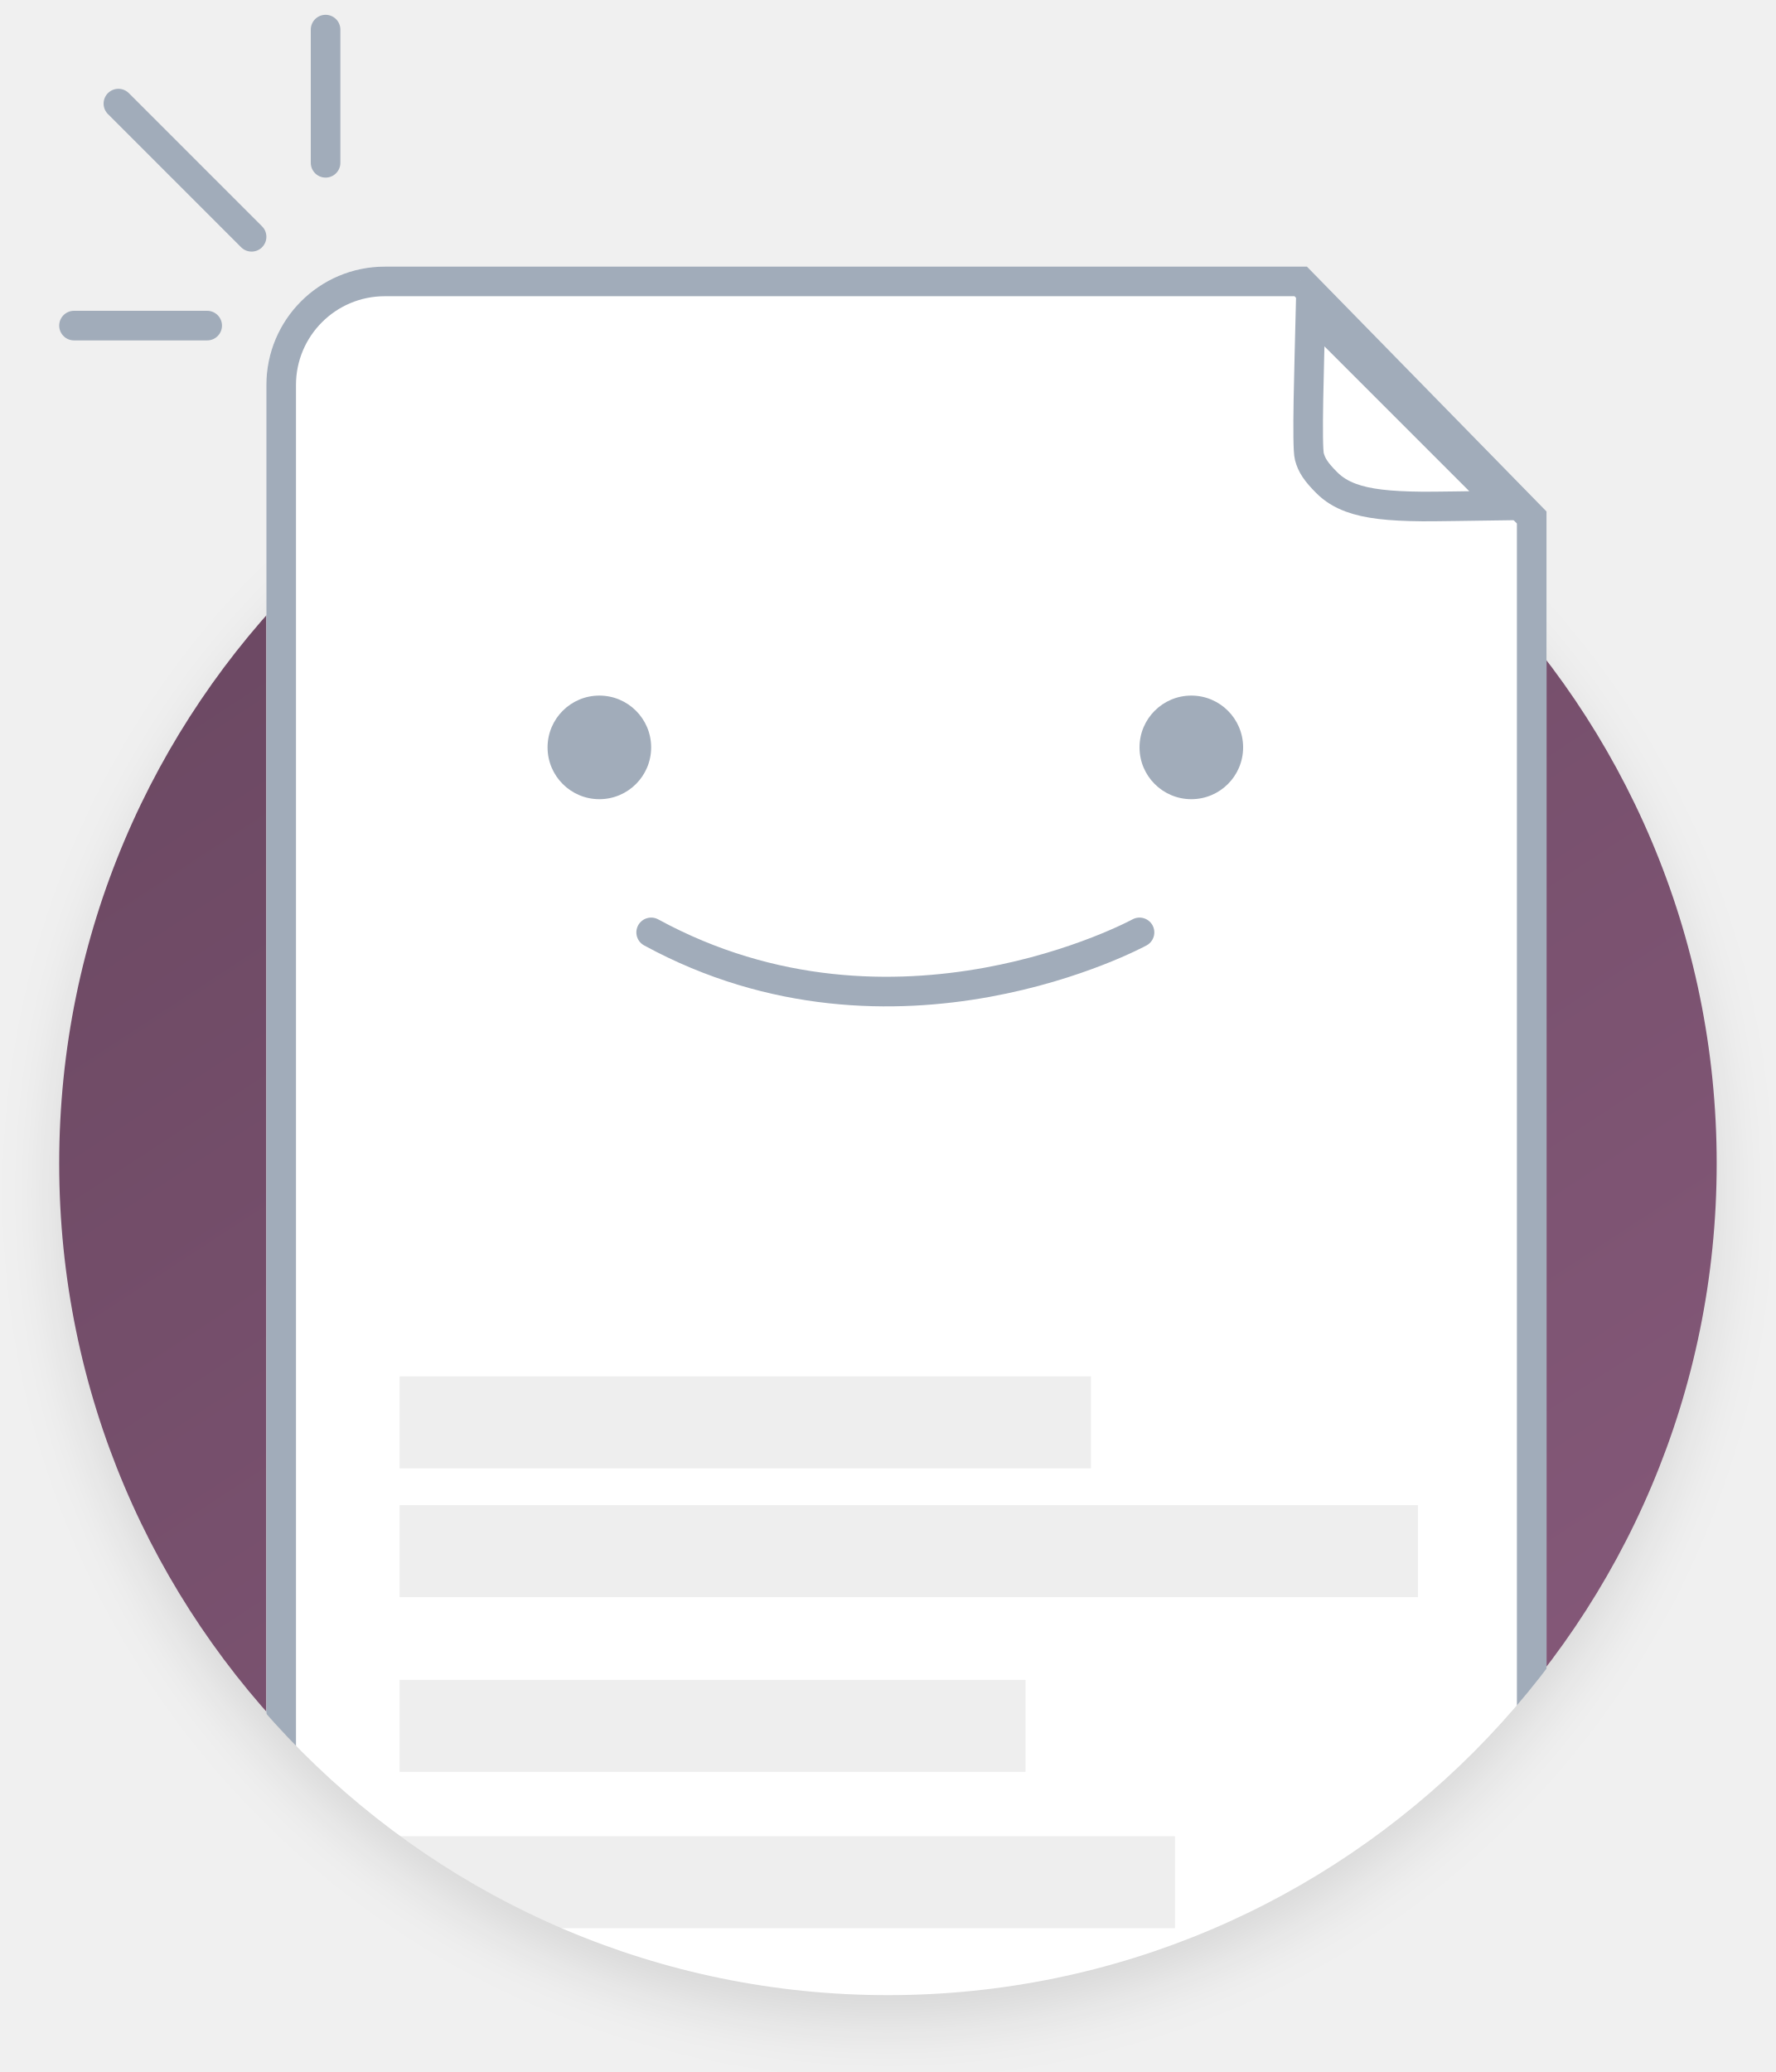
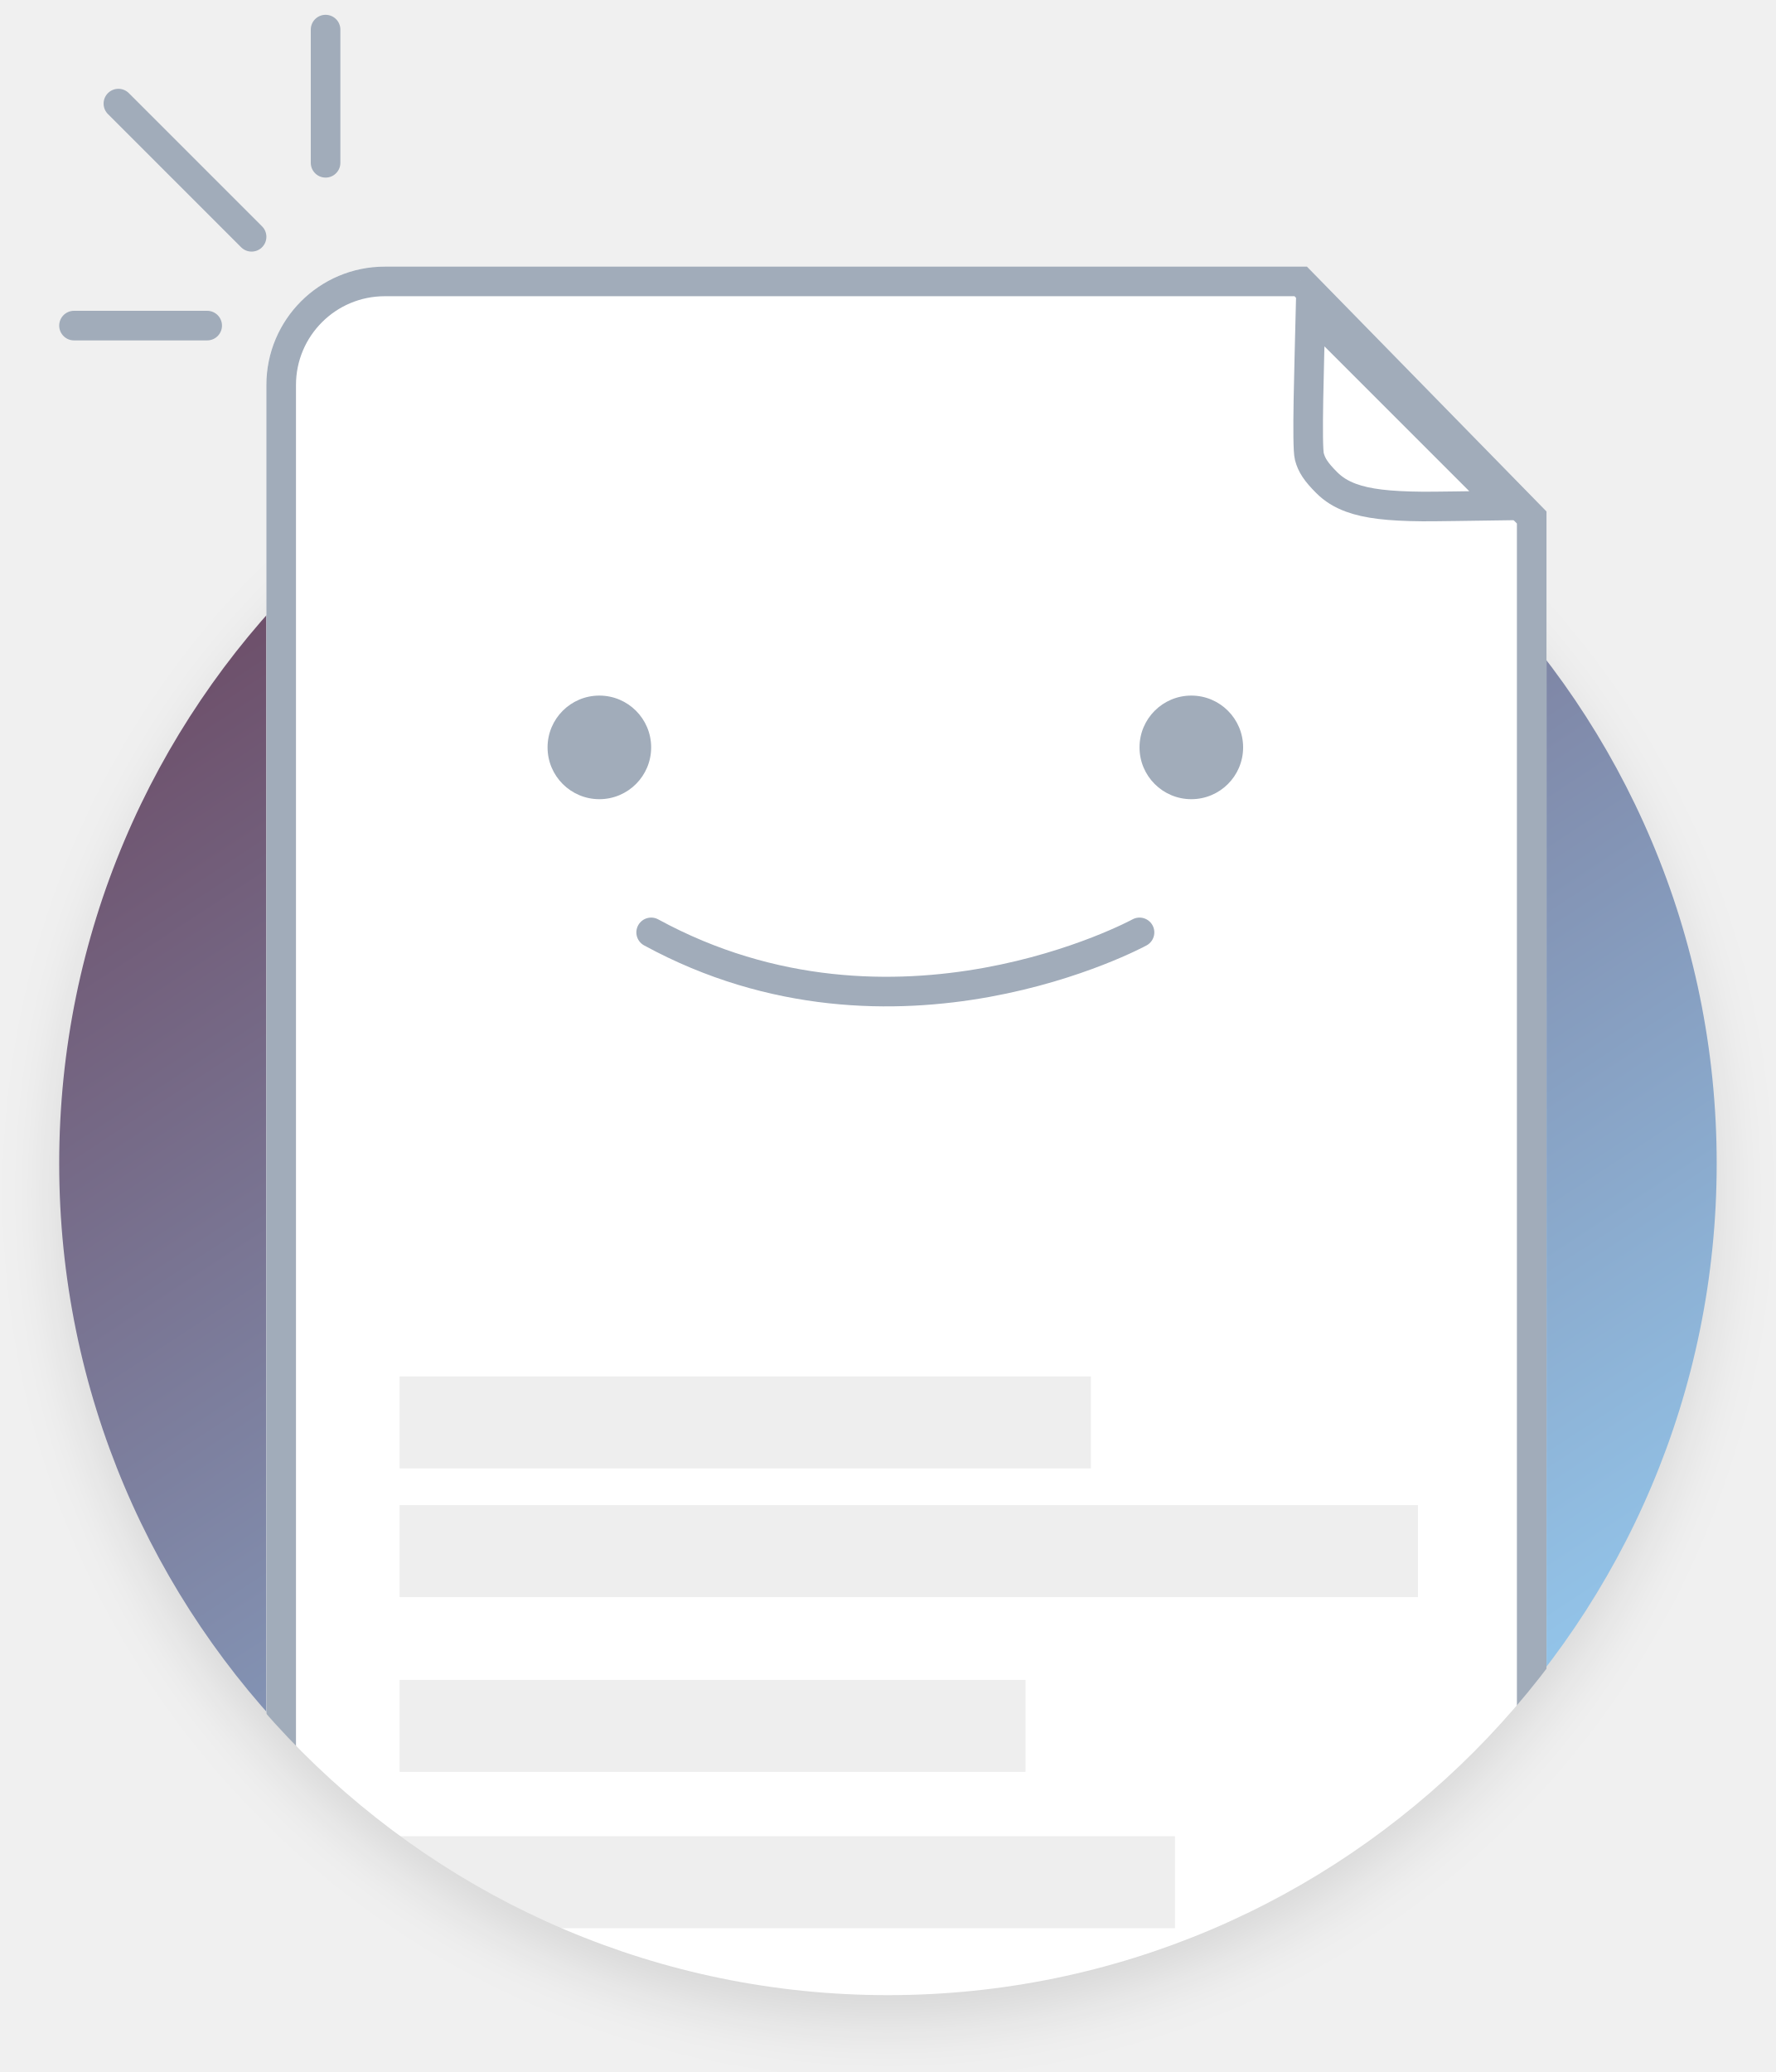
<svg xmlns="http://www.w3.org/2000/svg" xmlns:xlink="http://www.w3.org/1999/xlink" width="120" height="140" viewBox="0 0 120 140">
  <defs>
    <linearGradient id="empty_state_file_happy-c" x1="91.284%" x2="25.707%" y1="100%" y2="0%">
-       <stop offset="0%" stop-color="#875A7B" />
+       <stop offset="0%" stop-color="#99d8ff" />
      <stop offset="100%" stop-color="#6B4862" />
    </linearGradient>
    <circle id="empty_state_file_happy-b" cx="56" cy="76.614" r="56" />
    <filter id="empty_state_file_happy-a" width="112.5%" height="112.5%" x="-6.2%" y="-4.5%" filterUnits="objectBoundingBox">
      <feOffset dy="2" in="SourceAlpha" result="shadowOffsetOuter1" />
      <feGaussianBlur in="shadowOffsetOuter1" result="shadowBlurOuter1" stdDeviation="2" />
      <feColorMatrix in="shadowBlurOuter1" values="0 0 0 0 0   0 0 0 0 0   0 0 0 0 0  0 0 0 0.106 0" />
    </filter>
    <path id="empty_state_file_happy-d" d="M56,122.807 C86.928,122.807 112,97.672 112,66.667 C112,59.661 112,37.438 112,0 L0,0 C0,23.774 0,45.996 0,66.667 C0,97.672 25.072,122.807 56,122.807 Z" />
    <path id="empty_state_file_happy-f" d="M22,6.015 L84.315,6.015 L100.5,22.556 L100.5,114.83 L100.5,114.83 C100.5,124.218 92.889,131.83 83.5,131.83 L31,131.83 L31,131.83 C21.611,131.83 14,124.218 14,114.83 L14,14.015 L14,14.015 C14,9.597 17.582,6.015 22,6.015 Z" />
  </defs>
  <g fill="none" fill-rule="evenodd" transform="translate(4 2)">
    <use fill="#000" filter="url(#empty_state_file_happy-a)" xlink:href="#empty_state_file_happy-b" />
    <use fill="url(#empty_state_file_happy-c)" xlink:href="#empty_state_file_happy-b" />
    <g transform="translate(0 10)">
      <mask id="empty_state_file_happy-e" fill="#fff">
        <use xlink:href="#empty_state_file_happy-d" />
      </mask>
      <g mask="url(#empty_state_file_happy-e)">
        <use fill="#FFF" xlink:href="#empty_state_file_happy-f" />
        <path stroke="#A1ACBA" stroke-width="2" d="M99.5,22.964 L83.894,7.015 L22,7.015 C18.134,7.015 15,10.149 15,14.015 L15,114.83 C15,123.666 22.163,130.83 31,130.83 L83.5,130.83 C92.337,130.83 99.5,123.666 99.5,114.83 L99.5,22.964 Z" />
      </g>
      <path stroke="#A1ACBA" stroke-width="2" d="M84.8,27.505 C87.406,25.022 91.415,21.266 91.788,20.627 C92.092,20.105 92.201,19.57 92.201,18.554 C92.201,17.921 92.06,17.314 91.766,16.678 C91.275,15.614 90.368,14.469 88.765,12.838 C88.239,12.302 86.319,10.445 84.8,8.968 L84.8,27.505 Z" mask="url(#empty_state_file_happy-e)" transform="rotate(135 88.5 18.226)" />
      <g fill="#000" mask="url(#empty_state_file_happy-e)" opacity=".07">
        <g transform="translate(23 81)">
          <rect width="46.716" height="6.214" />
          <rect width="68.812" height="6.214" y="8.7" />
          <rect width="42.297" height="6.214" y="20.506" />
          <rect width="52.398" height="6.214" y="31.07" />
        </g>
      </g>
    </g>
    <path stroke="#A1ACBA" stroke-linecap="round" stroke-width="2" d="M13 14L4 5M18 9L18 0M1 20L10 20" />
    <g transform="translate(28.491 43.21)">
      <path stroke="#A1ACBA" stroke-linecap="round" stroke-linejoin="round" stroke-width="2" d="M11.509,17.789 C28.009,26.789 44.509,17.789 44.509,17.789" />
      <circle cx="48.009" cy="5.289" r="3.5" fill="#A1ACBA" />
      <circle cx="8.009" cy="5.289" r="3.5" fill="#A1ACBA" />
    </g>
  </g>
</svg>
